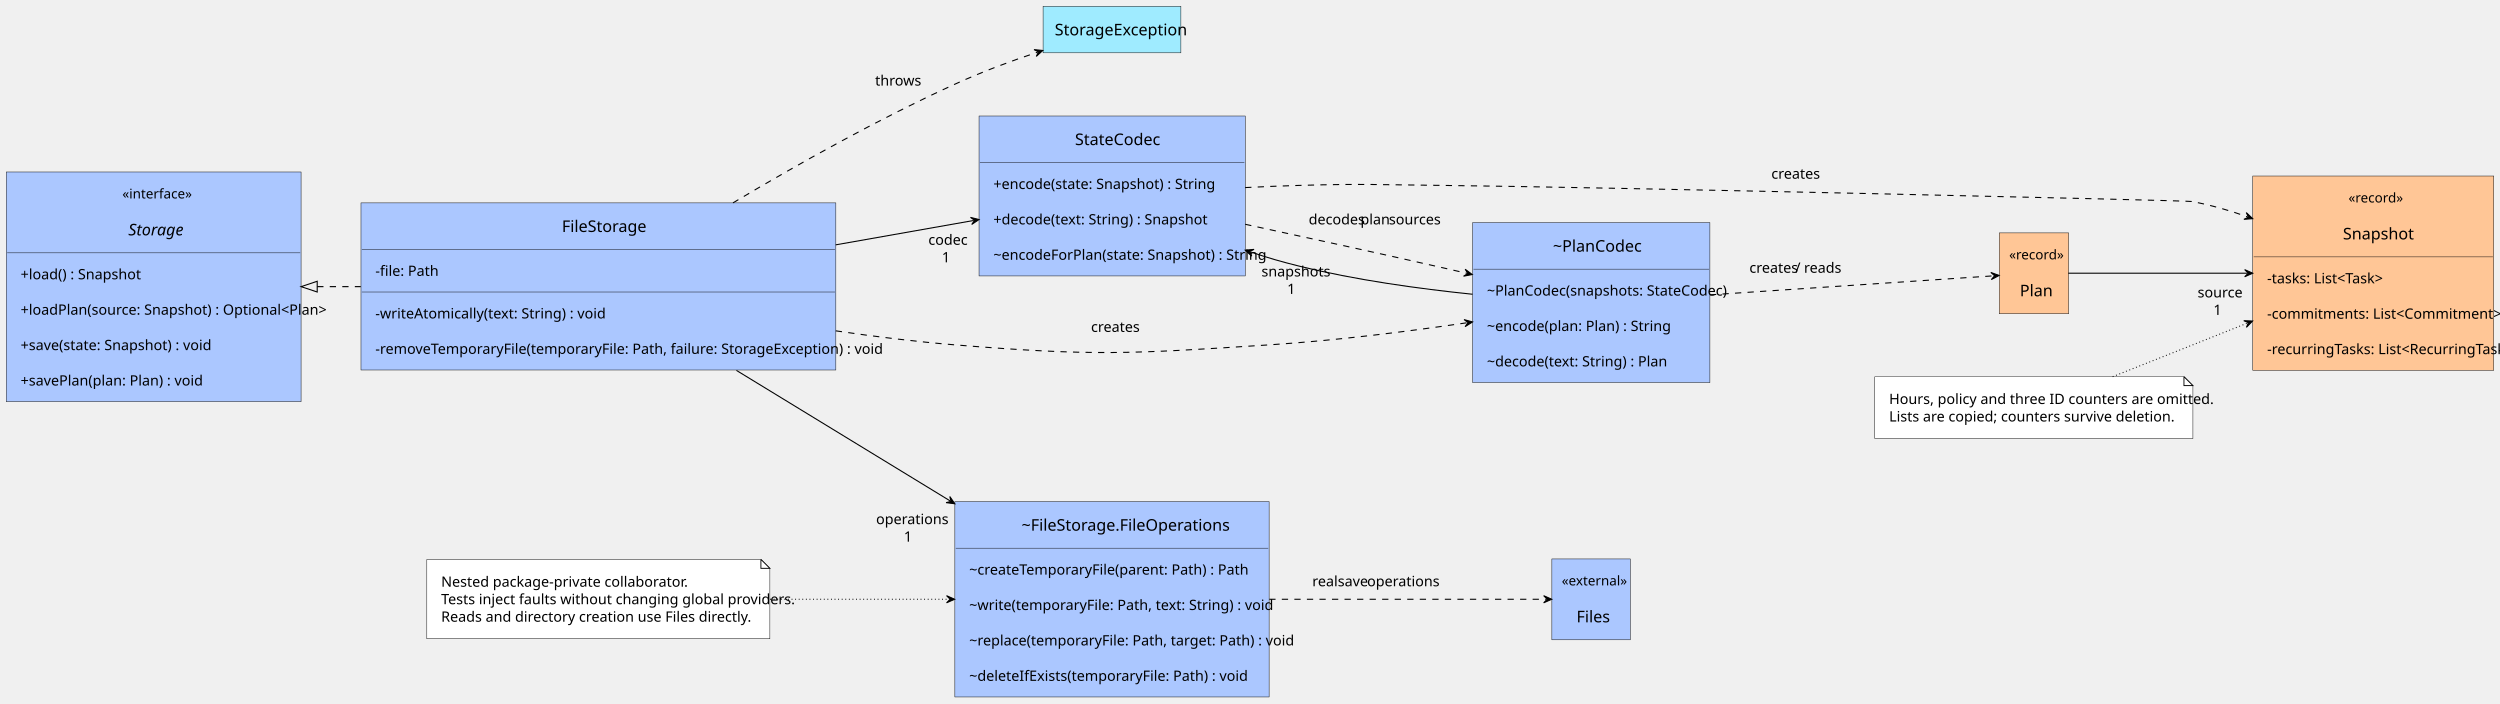
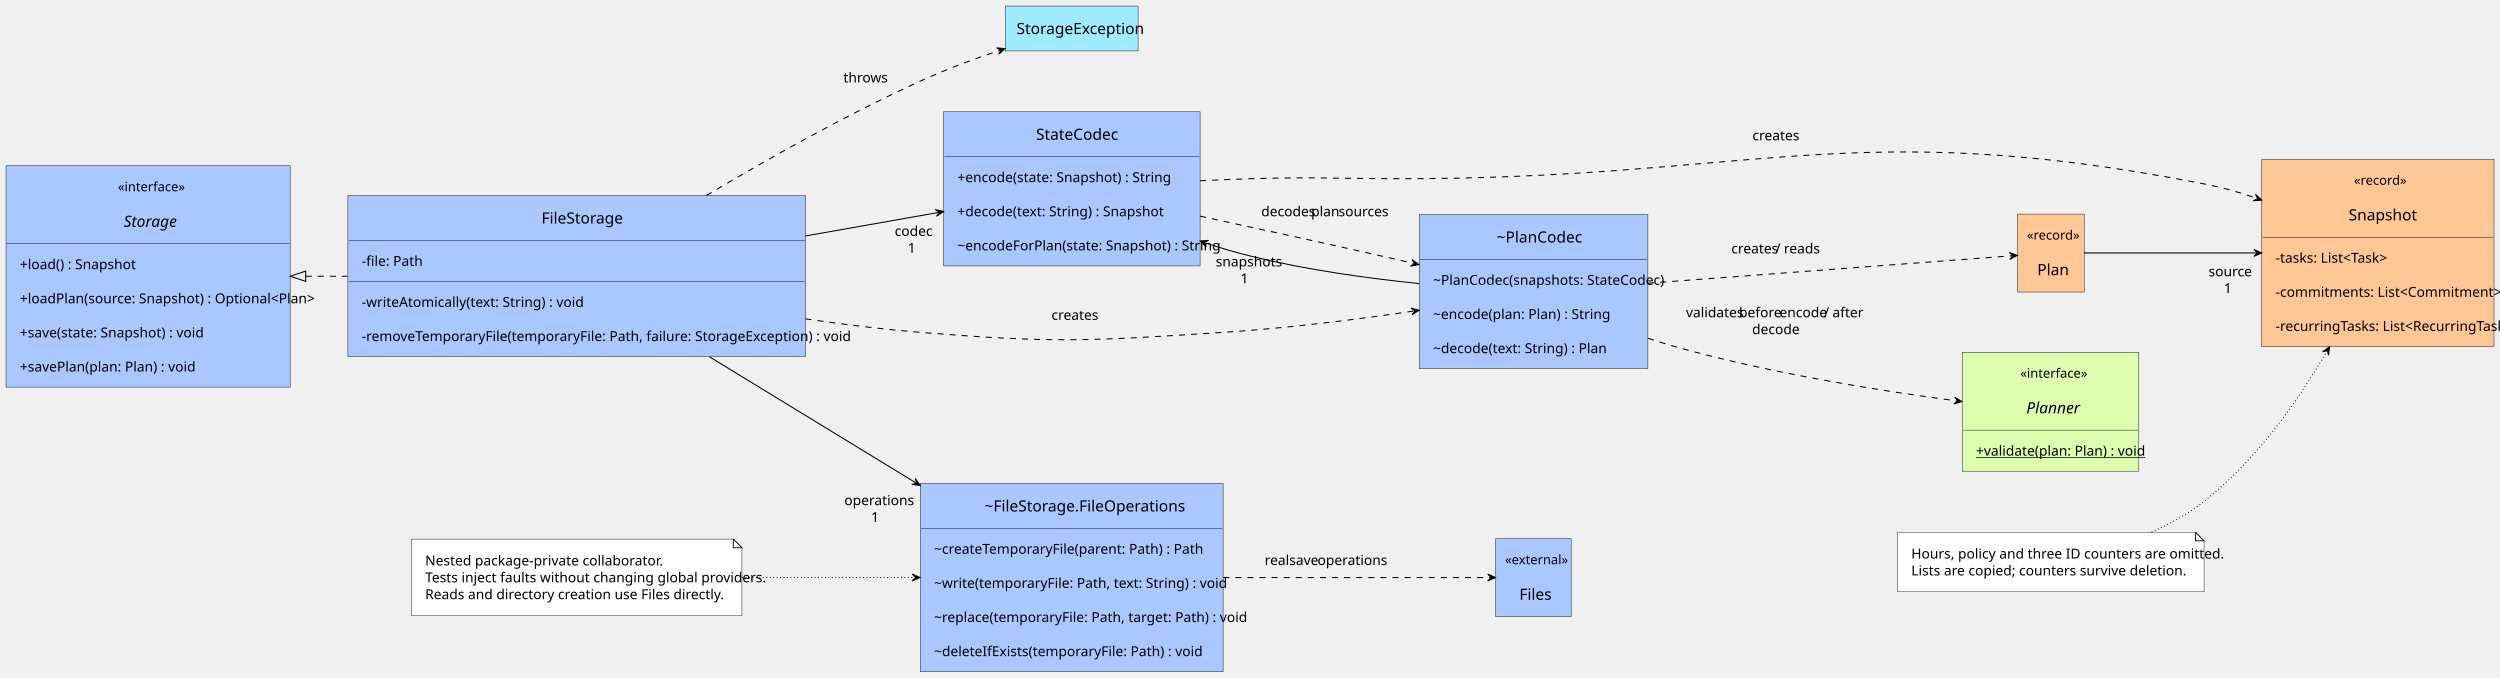
- <svg xmlns="http://www.w3.org/2000/svg" contentstyletype="text/css" data-diagram-type="CLASS" height="785px" preserveAspectRatio="none" style="width:2791px;height:785px;background:#FFFFFF;" version="1.1" viewBox="0 0 2791 785" width="2791px" zoomAndPan="magnify">
+ <svg xmlns="http://www.w3.org/2000/svg" contentstyletype="text/css" data-diagram-type="CLASS" height="785px" preserveAspectRatio="none" style="width:2896px;height:785px;background:#FFFFFF;" version="1.1" viewBox="0 0 2896 785" width="2896px" zoomAndPan="magnify">
  <defs />
  <g>
    <g class="entity" data-entity="Storage" data-source-line="5" data-uid="ent0002" id="entity_Storage">
      <rect fill="#ABC7FF" height="256.408" style="stroke:#000000;stroke-width:0.5;" width="329.125" x="7" y="192" />
      <text fill="#000000" font-family="Calibri" font-size="15" lengthAdjust="spacing" textLength="69.976" x="136.575" y="221.56">«interface»</text>
      <text fill="#000000" font-family="Calibri" font-size="18" font-style="italic" lengthAdjust="spacing" textLength="56.681" x="143.222" y="262.783">Storage</text>
      <line style="stroke:#000000;stroke-width:0.5;" x1="8" x2="335.125" y1="282.283" y2="282.283" />
      <text fill="#000000" font-family="Calibri" font-size="16" lengthAdjust="spacing" textLength="117.656" x="23" y="311.815">+load() : Snapshot</text>
      <text fill="#000000" font-family="Calibri" font-size="16" lengthAdjust="spacing" textLength="297.125" x="23" y="351.346">+loadPlan(source: Snapshot) : Optional&lt;Plan&gt;</text>
      <text fill="#000000" font-family="Calibri" font-size="16" lengthAdjust="spacing" textLength="186.828" x="23" y="390.877">+save(state: Snapshot) : void</text>
      <text fill="#000000" font-family="Calibri" font-size="16" lengthAdjust="spacing" textLength="178.102" x="23" y="430.408">+savePlan(plan: Plan) : void</text>
    </g>
    <g class="entity" data-entity="FileStorage" data-source-line="11" data-uid="ent0003" id="entity_FileStorage">
      <rect fill="#ABC7FF" height="186.566" style="stroke:#000000;stroke-width:0.5;" width="530.141" x="403" y="226.5" />
      <text fill="#000000" font-family="Calibri" font-size="18" lengthAdjust="spacing" textLength="81.606" x="627.267" y="258.973">FileStorage</text>
      <line style="stroke:#000000;stroke-width:0.5;" x1="404" x2="932.141" y1="278.473" y2="278.473" />
      <text fill="#000000" font-family="Calibri" font-size="16" lengthAdjust="spacing" textLength="62.68" x="419" y="308.004">-file: Path</text>
      <line style="stroke:#000000;stroke-width:0.5;" x1="404" x2="932.141" y1="326.004" y2="326.004" />
      <text fill="#000000" font-family="Calibri" font-size="16" lengthAdjust="spacing" textLength="227.797" x="419" y="355.535">-writeAtomically(text: String) : void</text>
      <text fill="#000000" font-family="Calibri" font-size="16" lengthAdjust="spacing" textLength="498.141" x="419" y="395.066">-removeTemporaryFile(temporaryFile: Path, failure: StorageException) : void</text>
    </g>
    <g class="entity" data-entity="FileOperations" data-source-line="16" data-uid="ent0004" id="entity_FileOperations">
      <rect fill="#ABC7FF" height="218.098" style="stroke:#000000;stroke-width:0.5;" width="350.852" x="1066" y="560" />
      <text fill="#000000" font-family="Calibri" font-size="18" lengthAdjust="spacing" textLength="201.981" x="1140.435" y="592.473">~FileStorage.FileOperations</text>
      <line style="stroke:#000000;stroke-width:0.5;" x1="1067" x2="1415.852" y1="611.973" y2="611.973" />
      <text fill="#000000" font-family="Calibri" font-size="16" lengthAdjust="spacing" textLength="275.242" x="1082" y="641.504">~createTemporaryFile(parent: Path) : Path</text>
      <text fill="#000000" font-family="Calibri" font-size="16" lengthAdjust="spacing" textLength="299.211" x="1082" y="681.035">~write(temporaryFile: Path, text: String) : void</text>
      <text fill="#000000" font-family="Calibri" font-size="16" lengthAdjust="spacing" textLength="318.852" x="1082" y="720.566">~replace(temporaryFile: Path, target: Path) : void</text>
      <text fill="#000000" font-family="Calibri" font-size="16" lengthAdjust="spacing" textLength="272.711" x="1082" y="760.098">~deleteIfExists(temporaryFile: Path) : void</text>
    </g>
    <g class="entity" data-entity="Files" data-source-line="22" data-uid="ent0005" id="entity_Files">
      <rect fill="#ABC7FF" height="90.283" style="stroke:#000000;stroke-width:0.5;" width="87.552" x="1732.5" y="624" />
      <text fill="#000000" font-family="Calibri" font-size="15" lengthAdjust="spacing" textLength="65.552" x="1743.5" y="653.561">«external»</text>
      <text fill="#000000" font-family="Calibri" font-size="18" lengthAdjust="spacing" textLength="32.528" x="1760.012" y="694.783">Files</text>
    </g>
    <g class="entity" data-entity="StateCodec" data-source-line="23" data-uid="ent0006" id="entity_StateCodec">
      <rect fill="#ABC7FF" height="178.566" style="stroke:#000000;stroke-width:0.5;" width="297.188" x="1093" y="129.5" />
      <text fill="#000000" font-family="Calibri" font-size="18" lengthAdjust="spacing" textLength="83.022" x="1200.083" y="161.973">StateCodec</text>
      <line style="stroke:#000000;stroke-width:0.5;" x1="1094" x2="1389.188" y1="181.473" y2="181.473" />
      <text fill="#000000" font-family="Calibri" font-size="16" lengthAdjust="spacing" textLength="215.812" x="1109" y="211.004">+encode(state: Snapshot) : String</text>
      <text fill="#000000" font-family="Calibri" font-size="16" lengthAdjust="spacing" textLength="208.82" x="1109" y="250.535">+decode(text: String) : Snapshot</text>
      <text fill="#000000" font-family="Calibri" font-size="16" lengthAdjust="spacing" textLength="265.188" x="1109" y="290.066">~encodeForPlan(state: Snapshot) : String</text>
    </g>
    <g class="entity" data-entity="PlanCodec" data-source-line="28" data-uid="ent0007" id="entity_PlanCodec">
      <rect fill="#ABC7FF" height="178.566" style="stroke:#000000;stroke-width:0.5;" width="264.93" x="1644" y="248.5" />
      <text fill="#000000" font-family="Calibri" font-size="18" lengthAdjust="spacing" textLength="85.588" x="1733.671" y="280.973">~PlanCodec</text>
      <line style="stroke:#000000;stroke-width:0.5;" x1="1645" x2="1907.93" y1="300.473" y2="300.473" />
      <text fill="#000000" font-family="Calibri" font-size="16" lengthAdjust="spacing" textLength="232.93" x="1660" y="330.004">~PlanCodec(snapshots: StateCodec)</text>
      <text fill="#000000" font-family="Calibri" font-size="16" lengthAdjust="spacing" textLength="179.078" x="1660" y="369.535">~encode(plan: Plan) : String</text>
      <text fill="#000000" font-family="Calibri" font-size="16" lengthAdjust="spacing" textLength="176.539" x="1660" y="409.066">~decode(text: String) : Plan</text>
    </g>
    <g class="entity" data-entity="StorageException" data-source-line="33" data-uid="ent0008" id="entity_StorageException">
      <rect fill="#9FEBFF" height="51.973" style="stroke:#000000;stroke-width:0.5;" width="153.837" x="1164.5" y="7" />
      <text fill="#000000" font-family="Calibri" font-size="18" lengthAdjust="spacing" textLength="127.837" x="1177.5" y="39.473">StorageException</text>
    </g>
    <g class="entity" data-entity="Snapshot" data-source-line="34" data-uid="ent0009" id="entity_Snapshot">
-       <rect fill="#FFC696" height="216.877" style="stroke:#000000;stroke-width:0.5;" width="269.055" x="2515" y="196.5" />
-       <text fill="#000000" font-family="Calibri" font-size="15" lengthAdjust="spacing" textLength="55.422" x="2621.816" y="226.06">«record»</text>
-       <text fill="#000000" font-family="Calibri" font-size="18" lengthAdjust="spacing" textLength="67.825" x="2615.615" y="267.283">Snapshot</text>
-       <line style="stroke:#000000;stroke-width:0.5;" x1="2516" x2="2783.055" y1="286.783" y2="286.783" />
-       <text fill="#000000" font-family="Calibri" font-size="16" lengthAdjust="spacing" textLength="112.555" x="2531" y="316.315">-tasks: List&lt;Task&gt;</text>
-       <text fill="#000000" font-family="Calibri" font-size="16" lengthAdjust="spacing" textLength="227.383" x="2531" y="355.846">-commitments: List&lt;Commitment&gt;</text>
-       <text fill="#000000" font-family="Calibri" font-size="16" lengthAdjust="spacing" textLength="237.055" x="2531" y="395.377">-recurringTasks: List&lt;RecurringTask&gt;</text>
+       <rect fill="#FFC696" height="216.877" style="stroke:#000000;stroke-width:0.5;" width="269.055" x="2620" y="184.5" />
+       <text fill="#000000" font-family="Calibri" font-size="15" lengthAdjust="spacing" textLength="55.422" x="2726.816" y="214.06">«record»</text>
+       <text fill="#000000" font-family="Calibri" font-size="18" lengthAdjust="spacing" textLength="67.825" x="2720.615" y="255.283">Snapshot</text>
+       <line style="stroke:#000000;stroke-width:0.5;" x1="2621" x2="2888.055" y1="274.783" y2="274.783" />
+       <text fill="#000000" font-family="Calibri" font-size="16" lengthAdjust="spacing" textLength="112.555" x="2636" y="304.315">-tasks: List&lt;Task&gt;</text>
+       <text fill="#000000" font-family="Calibri" font-size="16" lengthAdjust="spacing" textLength="227.383" x="2636" y="343.846">-commitments: List&lt;Commitment&gt;</text>
+       <text fill="#000000" font-family="Calibri" font-size="16" lengthAdjust="spacing" textLength="237.055" x="2636" y="383.377">-recurringTasks: List&lt;RecurringTask&gt;</text>
    </g>
    <g class="entity" data-entity="Plan" data-source-line="39" data-uid="ent0010" id="entity_Plan">
-       <rect fill="#FFC696" height="90.283" style="stroke:#000000;stroke-width:0.5;" width="77.422" x="2232" y="260" />
-       <text fill="#000000" font-family="Calibri" font-size="15" lengthAdjust="spacing" textLength="55.422" x="2243" y="289.56">«record»</text>
-       <text fill="#000000" font-family="Calibri" font-size="18" lengthAdjust="spacing" textLength="31.509" x="2254.957" y="330.783">Plan</text>
+       <rect fill="#FFC696" height="90.283" style="stroke:#000000;stroke-width:0.5;" width="77.422" x="2337" y="248" />
+       <text fill="#000000" font-family="Calibri" font-size="15" lengthAdjust="spacing" textLength="55.422" x="2348" y="277.56">«record»</text>
+       <text fill="#000000" font-family="Calibri" font-size="18" lengthAdjust="spacing" textLength="31.509" x="2359.957" y="318.783">Plan</text>
    </g>
-     <g class="entity" data-entity="SnapshotNote" data-source-line="54" data-uid="ent0022" id="entity_SnapshotNote">
-       <path d="M2093,420.5 L2093,489.562 L2448.164,489.562 L2448.164,430.5 L2438.164,420.5 L2093,420.5" fill="#FFFFFF" style="stroke:#000000;stroke-width:0.5;" />
-       <path d="M2438.164,420.5 L2438.164,430.5 L2448.164,430.5 L2438.164,420.5" fill="#FFFFFF" style="stroke:#000000;stroke-width:1;" />
-       <text fill="#000000" font-family="Calibri" font-size="16" lengthAdjust="spacing" textLength="314.164" x="2109" y="451.031">Hours, policy and three ID counters are omitted.</text>
-       <text fill="#000000" font-family="Calibri" font-size="16" lengthAdjust="spacing" textLength="276.906" x="2109" y="470.562">Lists are copied; counters survive deletion.</text>
+     <g class="entity" data-entity="Planner" data-source-line="40" data-uid="ent0011" id="entity_Planner">
+       <rect fill="#DDFDAF" height="137.815" style="stroke:#000000;stroke-width:0.5;" width="204.609" x="2273" y="408" />
+       <text fill="#000000" font-family="Calibri" font-size="15" lengthAdjust="spacing" textLength="69.976" x="2340.317" y="437.56">«interface»</text>
+       <text fill="#000000" font-family="Calibri" font-size="18" font-style="italic" lengthAdjust="spacing" textLength="55.96" x="2347.325" y="478.783">Planner</text>
+       <line style="stroke:#000000;stroke-width:0.5;" x1="2274" x2="2476.609" y1="498.283" y2="498.283" />
+       <text fill="#000000" font-family="Calibri" font-size="16" lengthAdjust="spacing" text-decoration="underline" textLength="172.609" x="2289" y="527.814">+validate(plan: Plan) : void</text>
    </g>
-     <g class="entity" data-entity="OperationsNote" data-source-line="59" data-uid="ent0024" id="entity_OperationsNote">
+     <g class="entity" data-entity="SnapshotNote" data-source-line="58" data-uid="ent0024" id="entity_SnapshotNote">
+       <path d="M2198,616.5 L2198,685.562 L2553.164,685.562 L2553.164,626.5 L2543.164,616.5 L2198,616.5" fill="#FFFFFF" style="stroke:#000000;stroke-width:0.5;" />
+       <path d="M2543.164,616.5 L2543.164,626.5 L2553.164,626.5 L2543.164,616.5" fill="#FFFFFF" style="stroke:#000000;stroke-width:1;" />
+       <text fill="#000000" font-family="Calibri" font-size="16" lengthAdjust="spacing" textLength="314.164" x="2214" y="647.031">Hours, policy and three ID counters are omitted.</text>
+       <text fill="#000000" font-family="Calibri" font-size="16" lengthAdjust="spacing" textLength="276.906" x="2214" y="666.562">Lists are copied; counters survive deletion.</text>
+     </g>
+     <g class="entity" data-entity="OperationsNote" data-source-line="63" data-uid="ent0026" id="entity_OperationsNote">
      <path d="M476.5,624.5 L476.5,713.094 L859.477,713.094 L859.477,634.5 L849.477,624.5 L476.5,624.5" fill="#FFFFFF" style="stroke:#000000;stroke-width:0.5;" />
      <path d="M849.477,624.5 L849.477,634.5 L859.477,634.5 L849.477,624.5" fill="#FFFFFF" style="stroke:#000000;stroke-width:1;" />
      <text fill="#000000" font-family="Calibri" font-size="16" lengthAdjust="spacing" textLength="241.25" x="492.5" y="655.031">Nested package-private collaborator.</text>
      <text fill="#000000" font-family="Calibri" font-size="16" lengthAdjust="spacing" textLength="341.977" x="492.5" y="674.562">Tests inject faults without changing global providers.</text>
      <text fill="#000000" font-family="Calibri" font-size="16" lengthAdjust="spacing" textLength="302.234" x="492.5" y="694.094">Reads and directory creation use Files directly.</text>
    </g>
-     <g class="link" data-entity-1="Storage" data-entity-2="FileStorage" data-source-line="41" data-uid="lnk11" id="link_Storage_FileStorage">
-       <path codeline="41" d="M354.13,320 C375.65,320 380.12,320 402.78,320" fill="none" id="Storage-backto-FileStorage" style="stroke:#000000;stroke-width:1.2;stroke-dasharray:7,7;" />
+     <g class="link" data-entity-1="Storage" data-entity-2="FileStorage" data-source-line="44" data-uid="lnk12" id="link_Storage_FileStorage">
+       <path codeline="44" d="M354.13,320 C375.65,320 380.12,320 402.78,320" fill="none" id="Storage-backto-FileStorage" style="stroke:#000000;stroke-width:1.2;stroke-dasharray:7,7;" />
      <polygon fill="none" points="336.13,320,354.13,326,354.13,314,336.13,320" style="stroke:#000000;stroke-width:1.2;" />
    </g>
-     <g class="link" data-entity-1="FileStorage" data-entity-2="StateCodec" data-source-line="42" data-uid="lnk12" id="link_FileStorage_StateCodec">
-       <path codeline="42" d="M933,273.34 C987.99,263.63 1038.142,254.764 1087.082,246.114" fill="none" id="FileStorage-to-StateCodec" style="stroke:#000000;stroke-width:1.2;" />
+     <g class="link" data-entity-1="FileStorage" data-entity-2="StateCodec" data-source-line="45" data-uid="lnk13" id="link_FileStorage_StateCodec">
+       <path codeline="45" d="M933,273.34 C987.99,263.63 1038.142,254.764 1087.082,246.114" fill="none" id="FileStorage-to-StateCodec" style="stroke:#000000;stroke-width:1.2;" />
      <polygon fill="#000000" points="1092.99,245.07,1083.431,242.697,1088.066,245.94,1084.824,250.575,1092.99,245.07" style="stroke:#000000;stroke-width:1.2;" />
      <text fill="#000000" font-family="Calibri" font-size="16" lengthAdjust="spacing" textLength="38.336" x="1036.396" y="273.305">codec</text>
      <text fill="#000000" font-family="Calibri" font-size="16" lengthAdjust="spacing" textLength="8.109" x="1051.509" y="292.836">1</text>
    </g>
-     <g class="link" data-entity-1="FileStorage" data-entity-2="FileOperations" data-source-line="43" data-uid="lnk13" id="link_FileStorage_FileOperations">
-       <path codeline="43" d="M822.15,413.53 C897.29,459.41 983.019,511.763 1060.839,559.283" fill="none" id="FileStorage-to-FileOperations" style="stroke:#000000;stroke-width:1.2;" />
+     <g class="link" data-entity-1="FileStorage" data-entity-2="FileOperations" data-source-line="46" data-uid="lnk14" id="link_FileStorage_FileOperations">
+       <path codeline="46" d="M822.15,413.53 C897.29,459.41 983.019,511.763 1060.839,559.283" fill="none" id="FileStorage-to-FileOperations" style="stroke:#000000;stroke-width:1.2;" />
      <polygon fill="#000000" points="1065.96,562.41,1060.363,554.306,1061.693,559.804,1056.194,561.133,1065.96,562.41" style="stroke:#000000;stroke-width:1.2;" />
      <text fill="#000000" font-family="Calibri" font-size="16" lengthAdjust="spacing" textLength="70.18" x="978.04" y="585.17">operations</text>
      <text fill="#000000" font-family="Calibri" font-size="16" lengthAdjust="spacing" textLength="8.109" x="1009.075" y="604.701">1</text>
    </g>
-     <g class="link" data-entity-1="FileOperations" data-entity-2="Files" data-source-line="44" data-uid="lnk14" id="link_FileOperations_Files">
-       <path codeline="44" d="M1417.02,669 C1528.45,669 1658.32,669 1726.34,669" fill="none" id="FileOperations-to-Files" style="stroke:#000000;stroke-width:1.2;stroke-dasharray:7,7;" />
+     <g class="link" data-entity-1="FileOperations" data-entity-2="Files" data-source-line="47" data-uid="lnk15" id="link_FileOperations_Files">
+       <path codeline="47" d="M1417.02,669 C1528.45,669 1658.32,669 1726.34,669" fill="none" id="FileOperations-to-Files" style="stroke:#000000;stroke-width:1.2;stroke-dasharray:7,7;" />
      <polygon fill="#000000" points="1732.34,669,1723.34,665,1727.34,669,1723.34,673,1732.34,669" style="stroke:#000000;stroke-width:1.2;" />
      <text fill="#000000" font-family="Calibri" font-size="16" lengthAdjust="spacing" textLength="24.875" x="1465" y="654.531">real</text>
      <text fill="#000000" font-family="Calibri" font-size="16" lengthAdjust="spacing" textLength="3.617" x="1489.875" y="654.531"> </text>
      <text fill="#000000" font-family="Calibri" font-size="16" lengthAdjust="spacing" textLength="29.109" x="1493.492" y="654.531">save</text>
      <text fill="#000000" font-family="Calibri" font-size="16" lengthAdjust="spacing" textLength="3.617" x="1522.602" y="654.531"> </text>
      <text fill="#000000" font-family="Calibri" font-size="16" lengthAdjust="spacing" textLength="70.18" x="1526.219" y="654.531">operations</text>
    </g>
-     <g class="link" data-entity-1="FileStorage" data-entity-2="PlanCodec" data-source-line="45" data-uid="lnk15" id="link_FileStorage_PlanCodec">
-       <path codeline="45" d="M933.07,369.36 C977.3,375.87 1022.84,381.49 1066,385 C1221.49,397.64 1261.33,395.16 1417,385 C1492.48,380.07 1570.394,370.243 1638.014,360.293" fill="none" id="FileStorage-to-PlanCodec" style="stroke:#000000;stroke-width:1.2;stroke-dasharray:7,7;" />
+     <g class="link" data-entity-1="FileStorage" data-entity-2="PlanCodec" data-source-line="48" data-uid="lnk16" id="link_FileStorage_PlanCodec">
+       <path codeline="48" d="M933.07,369.36 C977.3,375.87 1022.84,381.49 1066,385 C1221.49,397.64 1261.33,395.16 1417,385 C1492.48,380.07 1570.394,370.243 1638.014,360.293" fill="none" id="FileStorage-to-PlanCodec" style="stroke:#000000;stroke-width:1.2;stroke-dasharray:7,7;" />
      <polygon fill="#000000" points="1643.95,359.42,1634.464,356.773,1639.003,360.148,1635.628,364.688,1643.95,359.42" style="stroke:#000000;stroke-width:1.2;" />
      <text fill="#000000" font-family="Calibri" font-size="16" lengthAdjust="spacing" textLength="47.547" x="1218" y="370.531">creates</text>
    </g>
-     <g class="link" data-entity-1="PlanCodec" data-entity-2="StateCodec" data-source-line="46" data-uid="lnk16" id="link_PlanCodec_StateCodec">
-       <path codeline="46" d="M1643.94,328.5 C1584.16,322.38 1512.89,312.55 1450,297 C1430.39,292.15 1415.775,287.927 1395.906,281.227" fill="none" id="PlanCodec-to-StateCodec" style="stroke:#000000;stroke-width:1.2;" />
+     <g class="link" data-entity-1="PlanCodec" data-entity-2="StateCodec" data-source-line="49" data-uid="lnk17" id="link_PlanCodec_StateCodec">
+       <path codeline="49" d="M1643.94,328.5 C1584.16,322.38 1512.89,312.55 1450,297 C1430.39,292.15 1415.775,287.927 1395.906,281.227" fill="none" id="PlanCodec-to-StateCodec" style="stroke:#000000;stroke-width:1.2;" />
      <polygon fill="#000000" points="1390.22,279.31,1397.47,285.976,1394.958,280.908,1400.026,278.395,1390.22,279.31" style="stroke:#000000;stroke-width:1.2;" />
      <text fill="#000000" font-family="Calibri" font-size="16" lengthAdjust="spacing" textLength="65.453" x="1408.293" y="308.641">snapshots</text>
      <text fill="#000000" font-family="Calibri" font-size="16" lengthAdjust="spacing" textLength="8.109" x="1436.965" y="328.172">1</text>
    </g>
-     <g class="link" data-entity-1="StateCodec" data-entity-2="PlanCodec" data-source-line="47" data-uid="lnk17" id="link_StateCodec_PlanCodec">
-       <path codeline="47" d="M1390.13,250.38 C1457.54,264.88 1538.38,282.51 1611,299 C1621.59,301.4 1626.716,302.571 1637.726,305.131" fill="none" id="StateCodec-to-PlanCodec" style="stroke:#000000;stroke-width:1.2;stroke-dasharray:7,7;" />
+     <g class="link" data-entity-1="StateCodec" data-entity-2="PlanCodec" data-source-line="50" data-uid="lnk18" id="link_StateCodec_PlanCodec">
+       <path codeline="50" d="M1390.13,250.38 C1457.54,264.88 1538.38,282.51 1611,299 C1621.59,301.4 1626.716,302.571 1637.726,305.131" fill="none" id="StateCodec-to-PlanCodec" style="stroke:#000000;stroke-width:1.2;stroke-dasharray:7,7;" />
      <polygon fill="#000000" points="1643.57,306.49,1635.71,300.556,1638.7,305.358,1633.898,308.348,1643.57,306.49" style="stroke:#000000;stroke-width:1.2;" />
      <text fill="#000000" font-family="Calibri" font-size="16" lengthAdjust="spacing" textLength="54.195" x="1461" y="250.531">decodes</text>
      <text fill="#000000" font-family="Calibri" font-size="16" lengthAdjust="spacing" textLength="3.617" x="1515.195" y="250.531"> </text>
      <text fill="#000000" font-family="Calibri" font-size="16" lengthAdjust="spacing" textLength="28.148" x="1518.812" y="250.531">plan</text>
      <text fill="#000000" font-family="Calibri" font-size="16" lengthAdjust="spacing" textLength="3.617" x="1546.961" y="250.531"> </text>
      <text fill="#000000" font-family="Calibri" font-size="16" lengthAdjust="spacing" textLength="49.664" x="1550.578" y="250.531">sources</text>
    </g>
-     <g class="link" data-entity-1="StateCodec" data-entity-2="Snapshot" data-source-line="48" data-uid="lnk18" id="link_StateCodec_Snapshot">
-       <path codeline="48" d="M1390.1,209.41 C1410.22,208.41 1430.61,207.56 1450,207 C1521.53,204.93 1539.45,206.28 1611,207 C1773.89,208.64 2441.71,223.72 2448,225 C2470.13,229.51 2487.285,234.314 2509.245,242.104" fill="none" id="StateCodec-to-Snapshot" style="stroke:#000000;stroke-width:1.2;stroke-dasharray:7,7;" />
-       <polygon fill="#000000" points="2514.9,244.11,2507.755,237.331,2510.188,242.438,2505.081,244.871,2514.9,244.11" style="stroke:#000000;stroke-width:1.2;" />
-       <text fill="#000000" font-family="Calibri" font-size="16" lengthAdjust="spacing" textLength="47.547" x="1977.5" y="199.531">creates</text>
+     <g class="link" data-entity-1="StateCodec" data-entity-2="Snapshot" data-source-line="51" data-uid="lnk19" id="link_StateCodec_Snapshot">
+       <path codeline="51" d="M1390.1,209.41 C1410.22,208.41 1430.61,207.56 1450,207 C1521.53,204.93 1539.44,206.77 1611,207 C2029.67,208.33 2142.1,132.69 2553,213 C2575.16,217.33 2592.343,222.051 2614.303,229.811" fill="none" id="StateCodec-to-Snapshot" style="stroke:#000000;stroke-width:1.2;stroke-dasharray:7,7;" />
+       <polygon fill="#000000" points="2619.96,231.81,2612.807,225.04,2615.246,230.144,2610.142,232.583,2619.96,231.81" style="stroke:#000000;stroke-width:1.2;" />
+       <text fill="#000000" font-family="Calibri" font-size="16" lengthAdjust="spacing" textLength="47.547" x="2030" y="162.531">creates</text>
    </g>
-     <g class="link" data-entity-1="PlanCodec" data-entity-2="Plan" data-source-line="49" data-uid="lnk19" id="link_PlanCodec_Plan">
-       <path codeline="49" d="M1909.02,329.18 C2017.33,321.91 2157.763,312.491 2225.823,307.931" fill="none" id="PlanCodec-to-Plan" style="stroke:#000000;stroke-width:1.2;stroke-dasharray:7,7;" />
-       <polygon fill="#000000" points="2231.81,307.53,2222.563,304.141,2226.821,307.864,2223.097,312.123,2231.81,307.53" style="stroke:#000000;stroke-width:1.2;" />
-       <text fill="#000000" font-family="Calibri" font-size="16" lengthAdjust="spacing" textLength="47.547" x="1953" y="304.531">creates</text>
-       <text fill="#000000" font-family="Calibri" font-size="16" lengthAdjust="spacing" textLength="3.617" x="2000.547" y="304.531"> </text>
-       <text fill="#000000" font-family="Calibri" font-size="16" lengthAdjust="spacing" textLength="6.18" x="2004.164" y="304.531">/</text>
-       <text fill="#000000" font-family="Calibri" font-size="16" lengthAdjust="spacing" textLength="3.617" x="2010.344" y="304.531"> </text>
-       <text fill="#000000" font-family="Calibri" font-size="16" lengthAdjust="spacing" textLength="35.867" x="2013.961" y="304.531">reads</text>
+     <g class="link" data-entity-1="PlanCodec" data-entity-2="Plan" data-source-line="52" data-uid="lnk20" id="link_PlanCodec_Plan">
+       <path codeline="52" d="M1909.25,328.07 C2046.43,317.73 2246.807,302.62 2330.867,296.291" fill="none" id="PlanCodec-to-Plan" style="stroke:#000000;stroke-width:1.2;stroke-dasharray:7,7;" />
+       <polygon fill="#000000" points="2336.85,295.84,2327.575,292.527,2331.864,296.216,2328.176,300.505,2336.85,295.84" style="stroke:#000000;stroke-width:1.2;" />
+       <text fill="#000000" font-family="Calibri" font-size="16" lengthAdjust="spacing" textLength="47.547" x="2005.5" y="293.531">creates</text>
+       <text fill="#000000" font-family="Calibri" font-size="16" lengthAdjust="spacing" textLength="3.617" x="2053.047" y="293.531"> </text>
+       <text fill="#000000" font-family="Calibri" font-size="16" lengthAdjust="spacing" textLength="6.18" x="2056.664" y="293.531">/</text>
+       <text fill="#000000" font-family="Calibri" font-size="16" lengthAdjust="spacing" textLength="3.617" x="2062.844" y="293.531"> </text>
+       <text fill="#000000" font-family="Calibri" font-size="16" lengthAdjust="spacing" textLength="35.867" x="2066.461" y="293.531">reads</text>
    </g>
-     <g class="link" data-entity-1="FileStorage" data-entity-2="StorageException" data-source-line="50" data-uid="lnk20" id="link_FileStorage_StorageException">
-       <path codeline="50" d="M818.32,226.45 C891.35,182.93 981.54,132.42 1066,94 C1097.4,79.72 1127.508,68.569 1158.478,58.239" fill="none" id="FileStorage-to-StorageException" style="stroke:#000000;stroke-width:1.2;stroke-dasharray:7,7;" />
+     <g class="link" data-entity-1="PlanCodec" data-entity-2="Planner" data-source-line="53" data-uid="lnk21" id="link_PlanCodec_Planner">
+       <path codeline="53" d="M1909.16,391.86 C1920.18,395.56 1931.22,399 1942,402 C2053.23,432.95 2178.331,452.747 2266.791,464.397" fill="none" id="PlanCodec-to-Planner" style="stroke:#000000;stroke-width:1.2;stroke-dasharray:7,7;" />
+       <polygon fill="#000000" points="2272.74,465.18,2264.339,460.039,2267.783,464.527,2263.295,467.971,2272.74,465.18" style="stroke:#000000;stroke-width:1.2;" />
+       <text fill="#000000" font-family="Calibri" font-size="16" lengthAdjust="spacing" textLength="57.883" x="1953" y="367.531">validates</text>
+       <text fill="#000000" font-family="Calibri" font-size="16" lengthAdjust="spacing" textLength="3.617" x="2010.883" y="367.531"> </text>
+       <text fill="#000000" font-family="Calibri" font-size="16" lengthAdjust="spacing" textLength="43.227" x="2014.5" y="367.531">before</text>
+       <text fill="#000000" font-family="Calibri" font-size="16" lengthAdjust="spacing" textLength="3.617" x="2057.727" y="367.531"> </text>
+       <text fill="#000000" font-family="Calibri" font-size="16" lengthAdjust="spacing" textLength="47.938" x="2061.344" y="367.531">encode</text>
+       <text fill="#000000" font-family="Calibri" font-size="16" lengthAdjust="spacing" textLength="3.617" x="2109.281" y="367.531"> </text>
+       <text fill="#000000" font-family="Calibri" font-size="16" lengthAdjust="spacing" textLength="6.18" x="2112.898" y="367.531">/</text>
+       <text fill="#000000" font-family="Calibri" font-size="16" lengthAdjust="spacing" textLength="3.617" x="2119.078" y="367.531"> </text>
+       <text fill="#000000" font-family="Calibri" font-size="16" lengthAdjust="spacing" textLength="31.445" x="2122.695" y="367.531">after</text>
+       <text fill="#000000" font-family="Calibri" font-size="16" lengthAdjust="spacing" textLength="47.938" x="2029.602" y="387.062">decode</text>
+     </g>
+     <g class="link" data-entity-1="FileStorage" data-entity-2="StorageException" data-source-line="54" data-uid="lnk22" id="link_FileStorage_StorageException">
+       <path codeline="54" d="M818.32,226.45 C891.35,182.93 981.54,132.42 1066,94 C1097.4,79.72 1127.508,68.569 1158.478,58.239" fill="none" id="FileStorage-to-StorageException" style="stroke:#000000;stroke-width:1.2;stroke-dasharray:7,7;" />
      <polygon fill="#000000" points="1164.17,56.34,1154.367,55.393,1159.427,57.922,1156.898,62.982,1164.17,56.34" style="stroke:#000000;stroke-width:1.2;" />
      <text fill="#000000" font-family="Calibri" font-size="16" lengthAdjust="spacing" textLength="45.477" x="977" y="95.531">throws</text>
    </g>
-     <g class="link" data-entity-1="Plan" data-entity-2="Snapshot" data-source-line="51" data-uid="lnk21" id="link_Plan_Snapshot">
-       <path codeline="51" d="M2309.03,305 C2356.8,305 2435.91,305 2508.95,305" fill="none" id="Plan-to-Snapshot" style="stroke:#000000;stroke-width:1.2;" />
-       <polygon fill="#000000" points="2514.95,305,2505.95,301,2509.95,305,2505.95,309,2514.95,305" style="stroke:#000000;stroke-width:1.2;" />
-       <text fill="#000000" font-family="Calibri" font-size="16" lengthAdjust="spacing" textLength="43.406" x="2453.397" y="332.057">source</text>
-       <text fill="#000000" font-family="Calibri" font-size="16" lengthAdjust="spacing" textLength="8.109" x="2471.046" y="351.588">1</text>
+     <g class="link" data-entity-1="Plan" data-entity-2="Snapshot" data-source-line="55" data-uid="lnk23" id="link_Plan_Snapshot">
+       <path codeline="55" d="M2414.03,293 C2461.8,293 2540.91,293 2613.95,293" fill="none" id="Plan-to-Snapshot" style="stroke:#000000;stroke-width:1.2;" />
+       <polygon fill="#000000" points="2619.95,293,2610.95,289,2614.95,293,2610.95,297,2619.95,293" style="stroke:#000000;stroke-width:1.2;" />
+       <text fill="#000000" font-family="Calibri" font-size="16" lengthAdjust="spacing" textLength="43.406" x="2558.397" y="320.057">source</text>
+       <text fill="#000000" font-family="Calibri" font-size="16" lengthAdjust="spacing" textLength="8.109" x="2576.046" y="339.588">1</text>
    </g>
-     <g class="link" data-entity-1="SnapshotNote" data-entity-2="Snapshot" data-source-line="57" data-uid="lnk23" id="link_SnapshotNote_Snapshot">
-       <path codeline="57" d="M2358.59,420.5 C2387.09,409.2 2418.9,396.58 2448,385 C2469.59,376.41 2486.907,369.512 2509.207,360.622" fill="none" id="SnapshotNote-to-Snapshot" style="stroke:#000000;stroke-width:1.2;stroke-dasharray:1,3;" />
-       <polygon fill="#000000" points="2514.78,358.4,2504.939,358.017,2510.135,360.252,2507.901,365.448,2514.78,358.4" style="stroke:#000000;stroke-width:1.2;" />
+     <g class="link" data-entity-1="SnapshotNote" data-entity-2="Snapshot" data-source-line="61" data-uid="lnk25" id="link_SnapshotNote_Snapshot">
+       <path codeline="61" d="M2492.45,616.33 C2513.83,606.89 2535.04,595.23 2553,581 C2613.76,532.85 2660.636,466.592 2695.456,406.912" fill="none" id="SnapshotNote-to-Snapshot" style="stroke:#000000;stroke-width:1.2;stroke-dasharray:1,3;" />
+       <polygon fill="#000000" points="2698.48,401.73,2690.49,407.488,2695.96,406.049,2697.399,411.519,2698.48,401.73" style="stroke:#000000;stroke-width:1.2;" />
    </g>
-     <g class="link" data-entity-1="OperationsNote" data-entity-2="FileOperations" data-source-line="63" data-uid="lnk25" id="link_OperationsNote_FileOperations">
-       <path codeline="63" d="M859.7,669 C926.24,669 994.55,669 1059.73,669" fill="none" id="OperationsNote-to-FileOperations" style="stroke:#000000;stroke-width:1.2;stroke-dasharray:1,3;" />
+     <g class="link" data-entity-1="OperationsNote" data-entity-2="FileOperations" data-source-line="67" data-uid="lnk27" id="link_OperationsNote_FileOperations">
+       <path codeline="67" d="M859.7,669 C926.24,669 994.55,669 1059.73,669" fill="none" id="OperationsNote-to-FileOperations" style="stroke:#000000;stroke-width:1.2;stroke-dasharray:1,3;" />
      <polygon fill="#000000" points="1065.73,669,1056.73,665,1060.73,669,1056.73,673,1065.73,669" style="stroke:#000000;stroke-width:1.2;" />
    </g>
  </g>
</svg>
